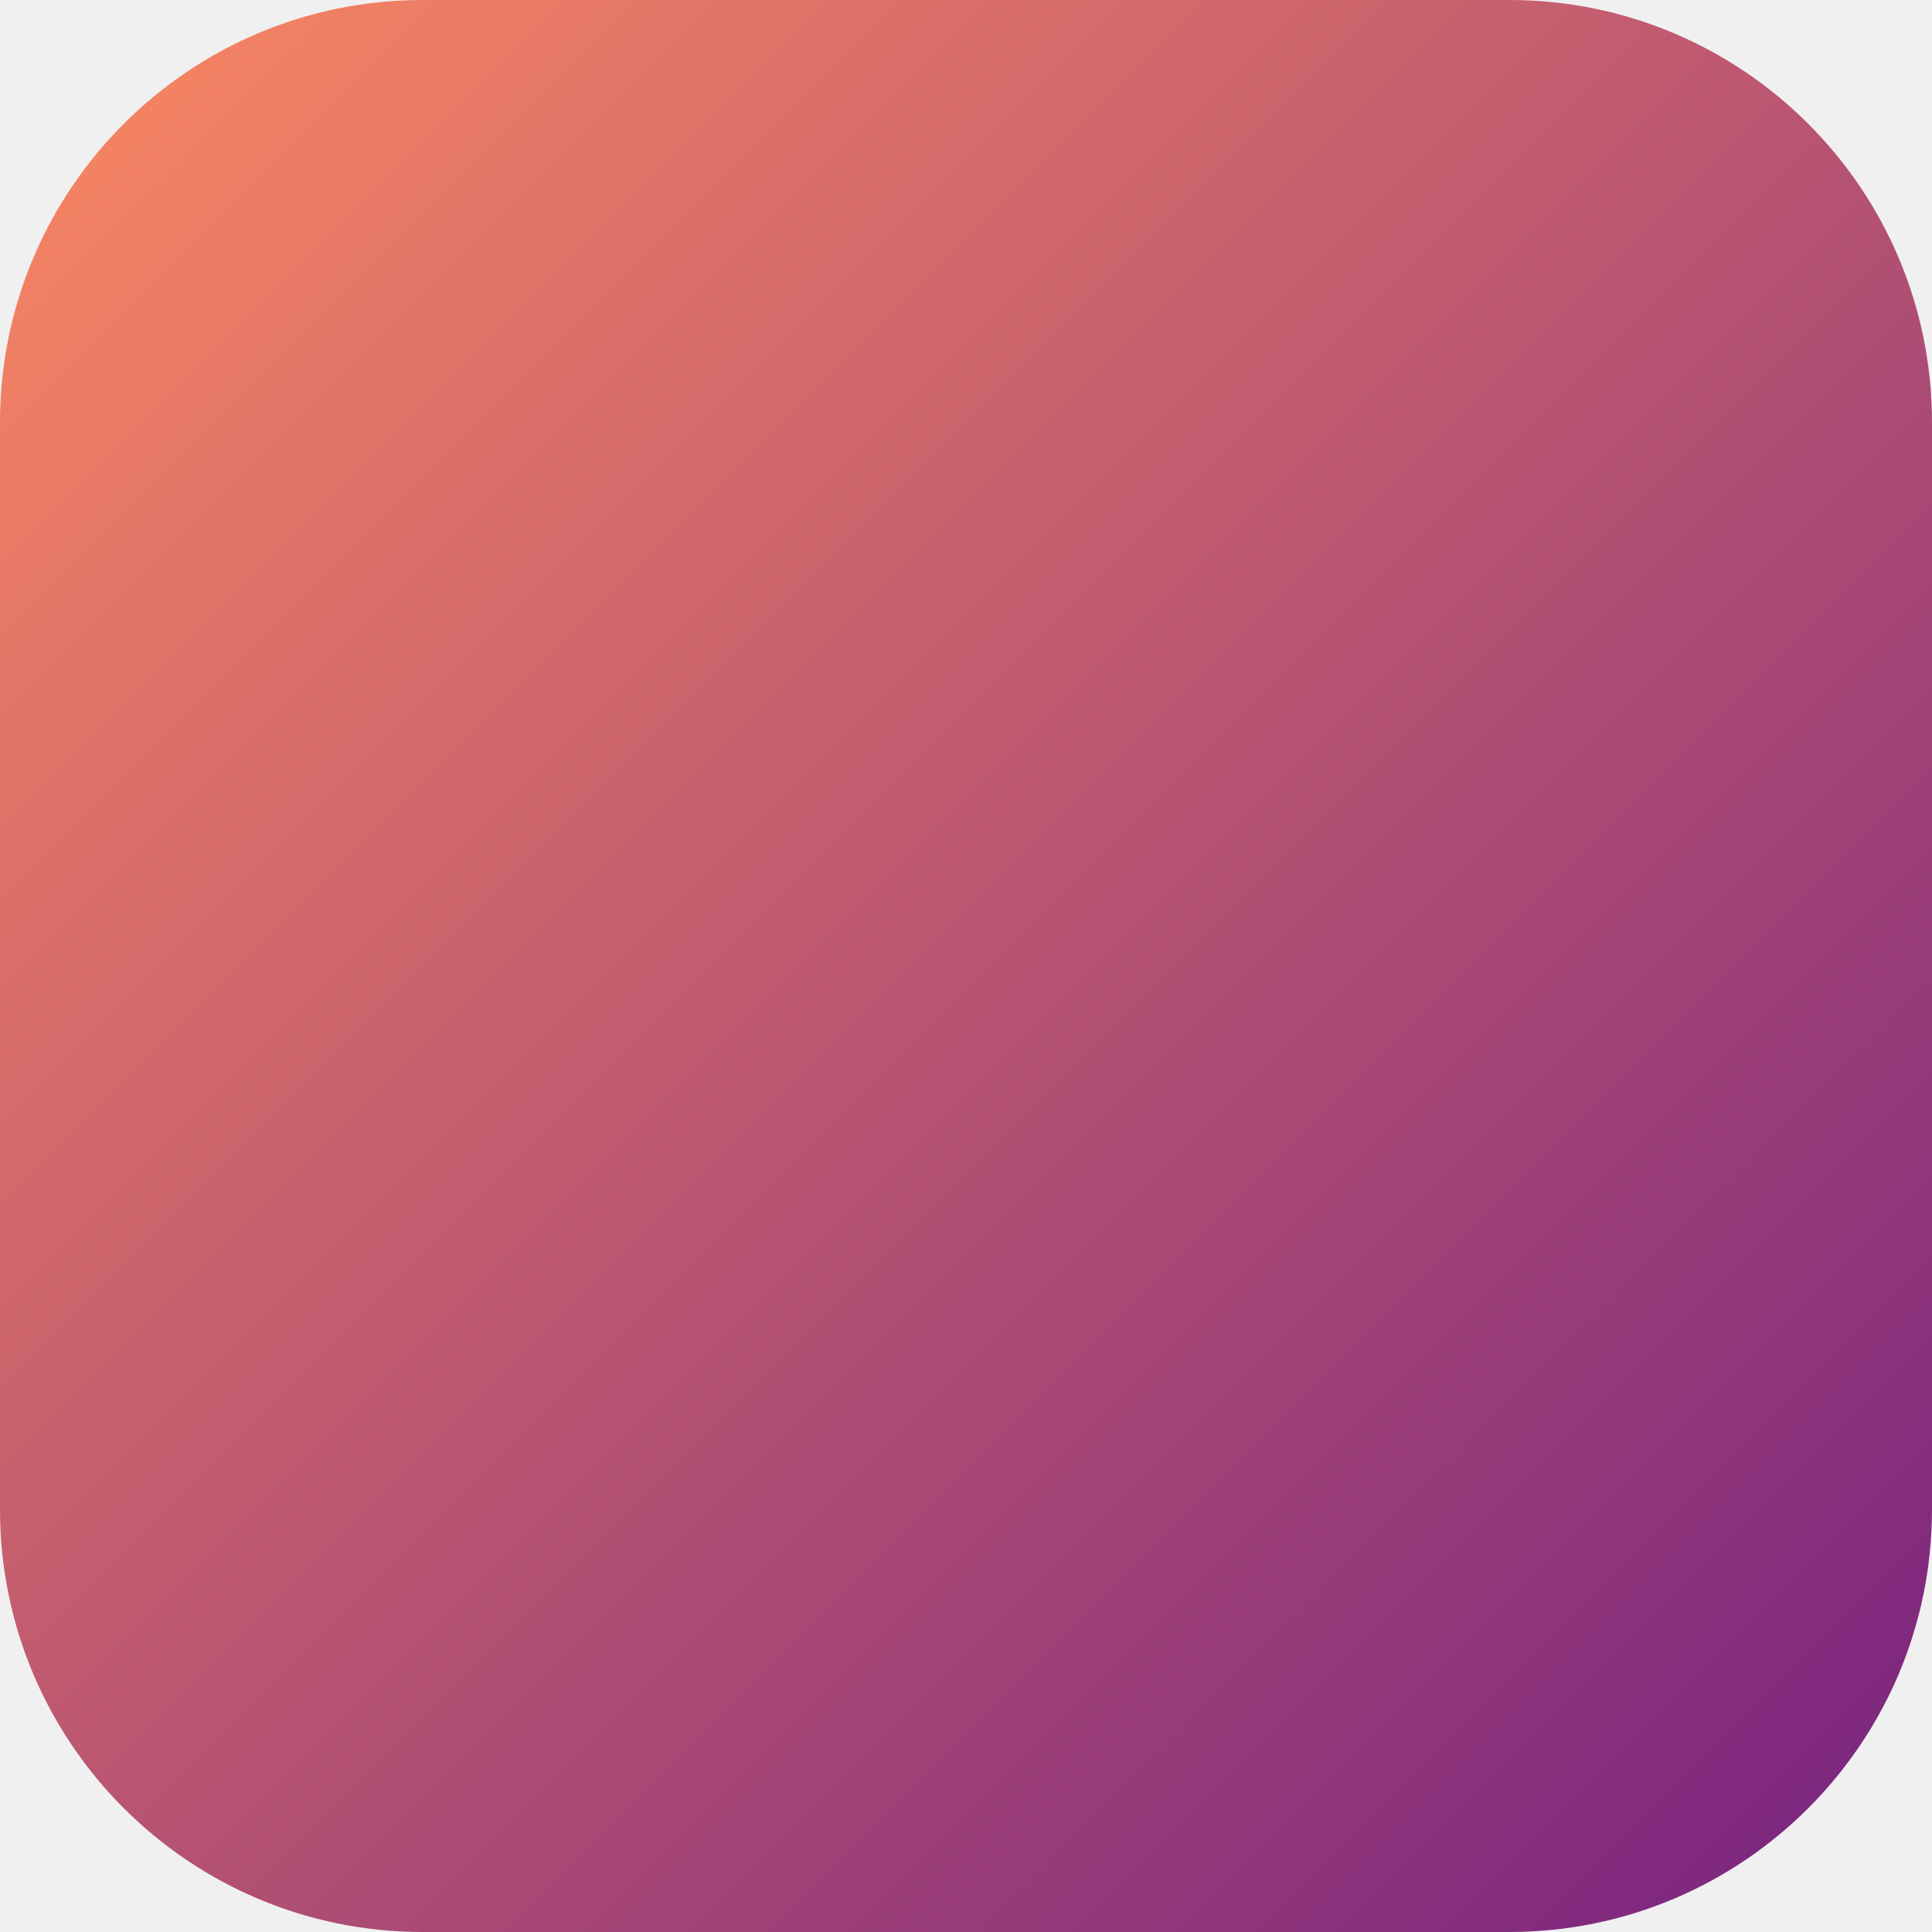
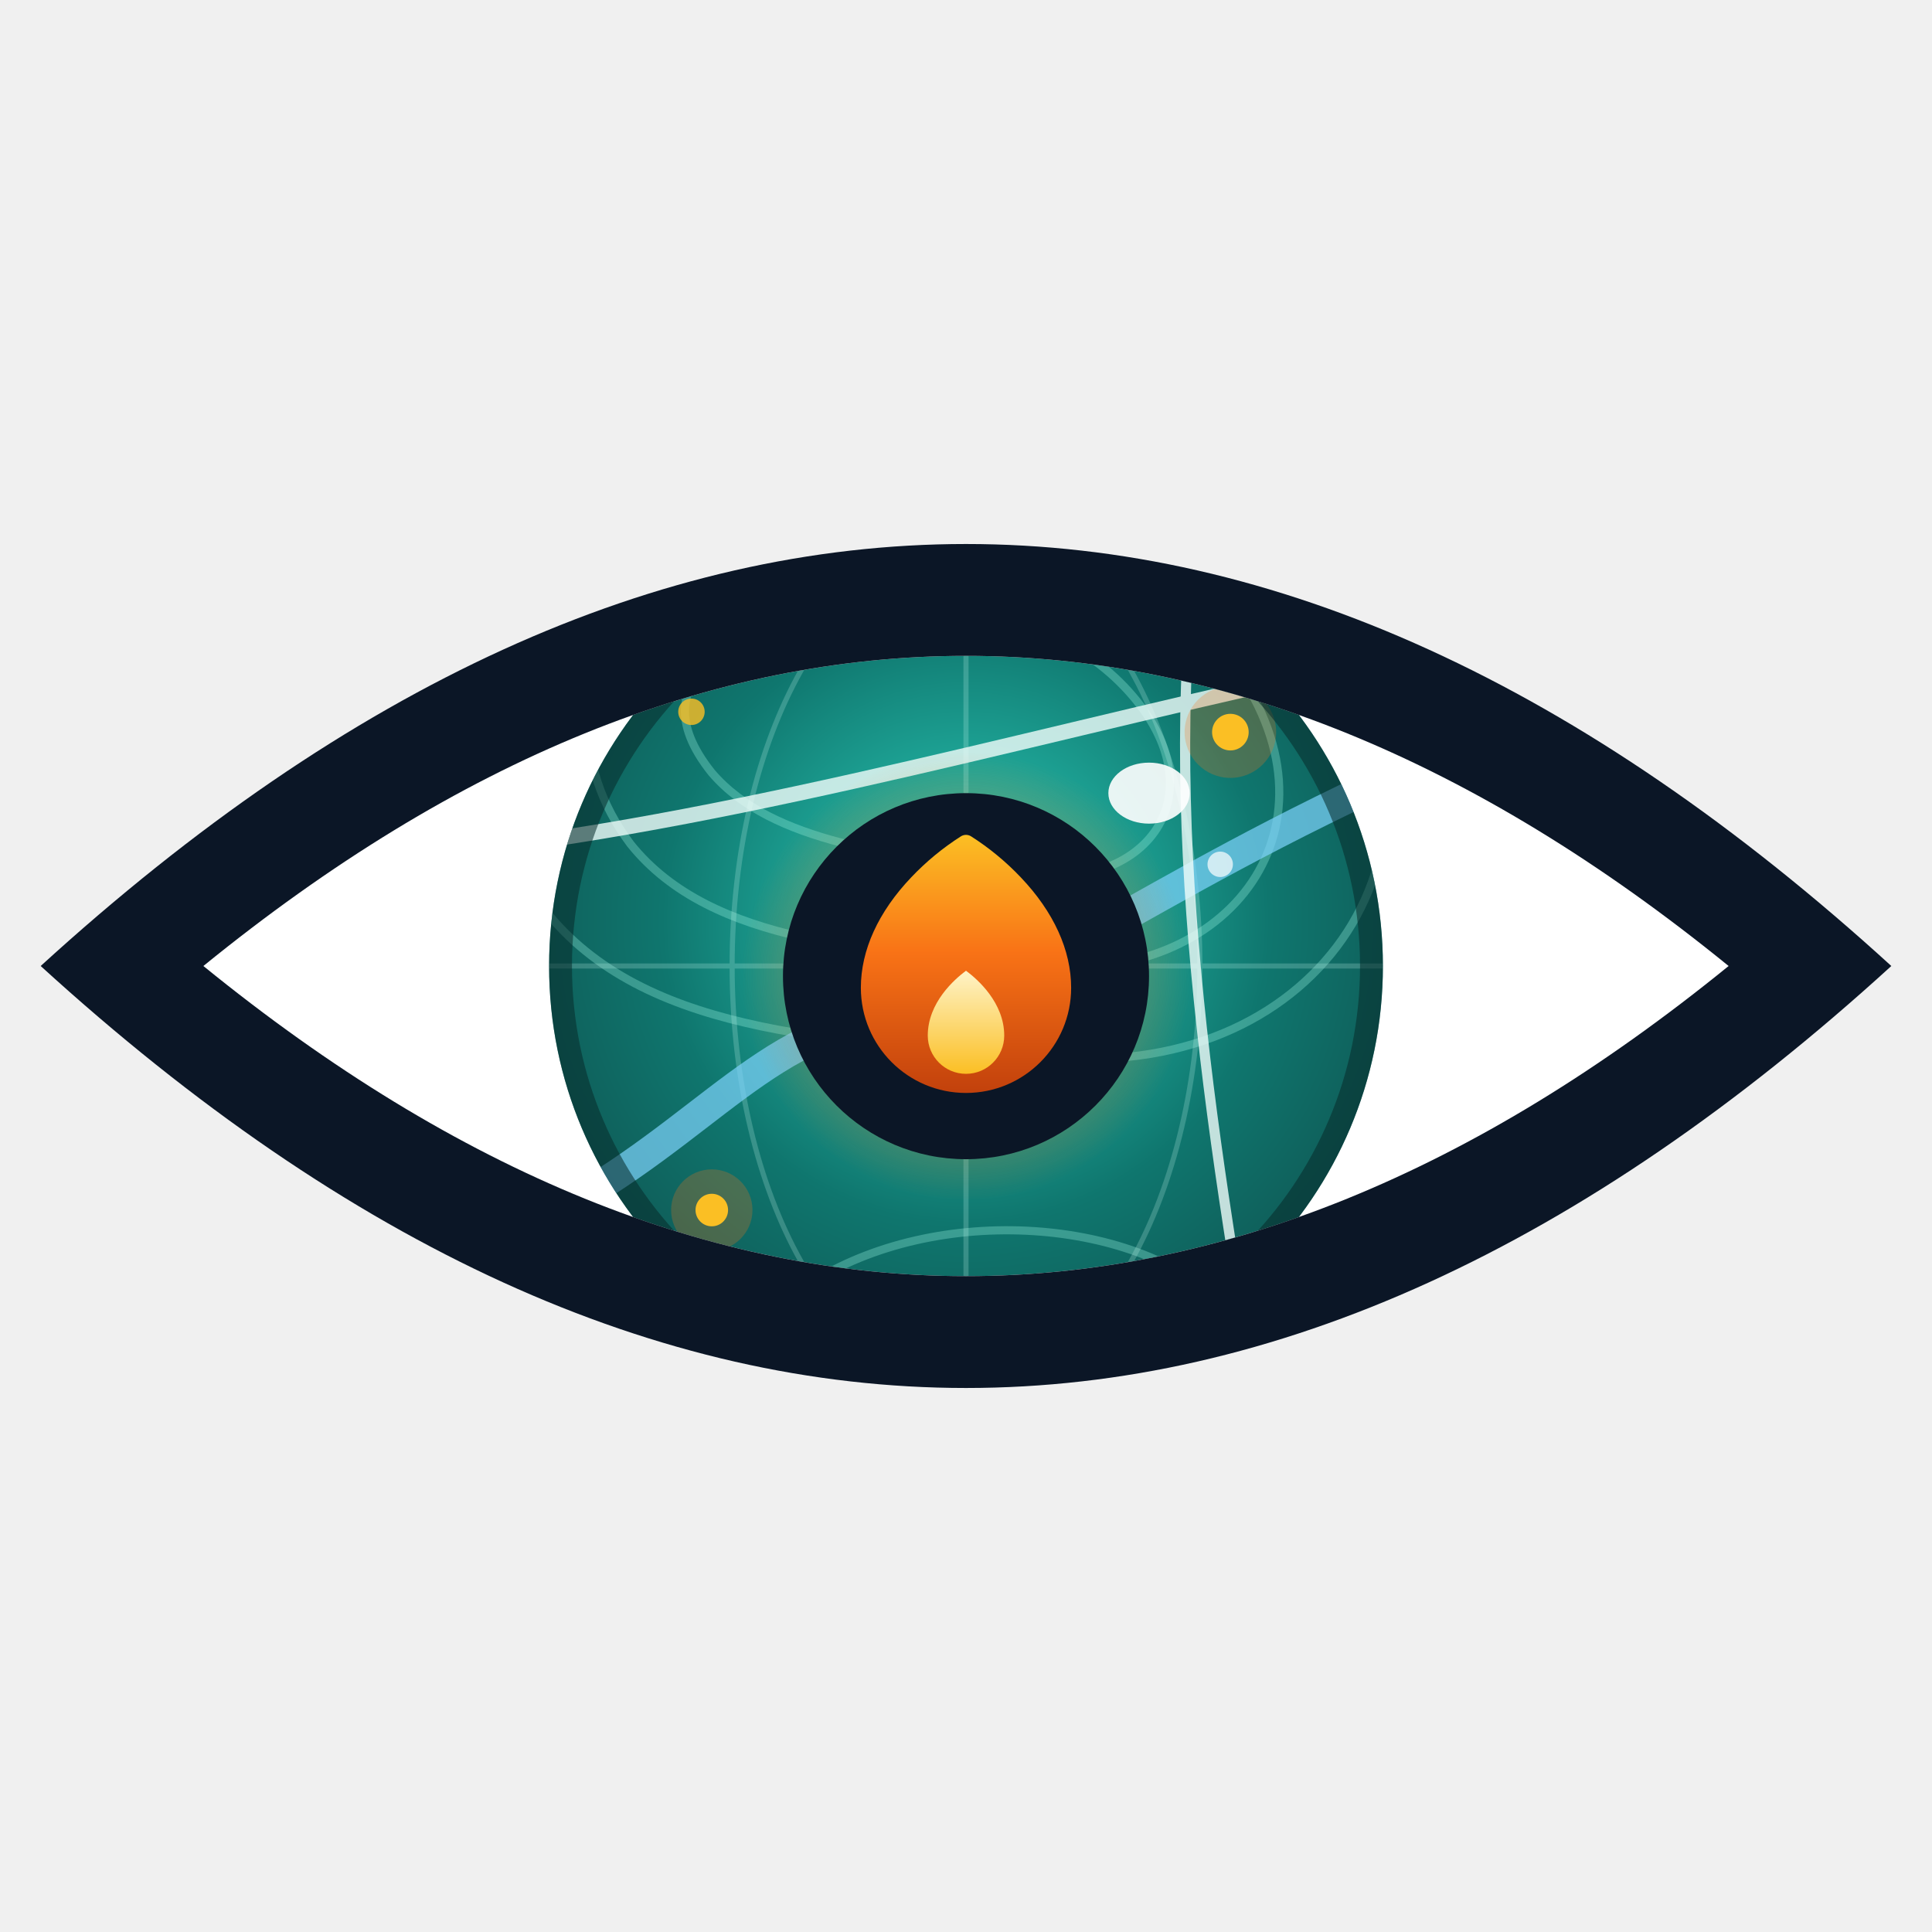
- <svg xmlns="http://www.w3.org/2000/svg" viewBox="0 0 32 32">
+ <svg xmlns="http://www.w3.org/2000/svg" viewBox="0 -50 380 380">
  <defs>
-     <linearGradient id="g" x1="0" y1="0" x2="1" y2="1">
-       <stop offset="0" stop-color="#fc8961" />
-       <stop offset="1" stop-color="#752181" />
+     <radialGradient id="firewatcher-logo-horizontal-compacto-irisG" cx="50%" cy="45%" r="60%">
+       <stop offset="0" stop-color="#2DD4BF" />
+       <stop offset="0.55" stop-color="#0F766E" />
+       <stop offset="1" stop-color="#0F4C4A" />
+     </radialGradient>
+     <linearGradient id="firewatcher-logo-horizontal-compacto-flameG" x1="0" y1="1" x2="0" y2="0">
+       <stop offset="0" stop-color="#C2410C" />
+       <stop offset="0.55" stop-color="#F97316" />
+       <stop offset="1" stop-color="#FBBF24" />
    </linearGradient>
+     <linearGradient id="firewatcher-logo-horizontal-compacto-coreG" x1="0" y1="1" x2="0" y2="0">
+       <stop offset="0" stop-color="#FBBF24" />
+       <stop offset="1" stop-color="#FEF3C7" />
+     </linearGradient>
+     <radialGradient id="firewatcher-logo-horizontal-compacto-glowG" cx="50%" cy="50%" r="50%">
+       <stop offset="0.45" stop-color="#F97316" stop-opacity="0.45" />
+       <stop offset="1" stop-color="#F97316" stop-opacity="0" />
+     </radialGradient>
+     <clipPath id="firewatcher-logo-horizontal-compacto-eyeIn">
+       <path d="M50 200 Q200 78 350 200 Q200 322 50 200 Z" />
+     </clipPath>
+     <clipPath id="firewatcher-logo-horizontal-compacto-irisC">
+       <circle cx="200" cy="200" r="82" />
+     </clipPath>
  </defs>
-   <rect width="32" height="32" rx="7" fill="url(#g)" />
+   <style>@media (prefers-color-scheme: dark) { #eye-outline { fill: #E2E8F0; } }</style>
+   <g transform="translate(0.00 0.00) scale(1) translate(-10 -60)">
+     <path d="M50 200 Q200 78 350 200 Q200 322 50 200 Z" fill="#FFFFFF" />
+     <g clip-path="url(#firewatcher-logo-horizontal-compacto-eyeIn)">
+       <g clip-path="url(#firewatcher-logo-horizontal-compacto-irisC)">
+         <rect x="110" y="110" width="180" height="180" fill="url(#firewatcher-logo-horizontal-compacto-irisG)" />
+         <g fill="none" stroke="#99F6E4" stroke-width="1.6" opacity="0.32">
+           <path d="M150 140 C175 122 214 126 232 146 C250 166 236 186 210 182 C186 178 162 176 150 162 C142 152 144 145 150 140 Z" />
+           <path d="M134 132 C168 104 228 110 252 140 C276 172 252 204 214 200 C182 197 150 196 134 176 C122 160 124 142 134 132 Z" />
+           <path d="M118 124 C160 86 240 94 272 134 C300 176 270 222 218 218 C176 215 138 214 118 190 C102 170 104 138 118 124 Z" />
+           <path d="M170 262 C196 246 236 250 252 268" />
+           <path d="M150 280 C190 256 250 262 276 286" />
+         </g>
+         <g fill="none" stroke="#CCFBF1" stroke-width="1" opacity="0.22">
+           <path d="M110 200 H290" />
+           <path d="M200 110 V290" />
+           <ellipse cx="200" cy="200" rx="46" ry="82" />
+         </g>
+         <path d="M112 252 C146 236 158 214 184 210 C212 206 232 186 290 160" fill="none" stroke="#7DD3FC" stroke-width="6" stroke-linecap="round" opacity="0.7" />
+         <g fill="none" stroke="#F0FDFA" stroke-linecap="round" opacity="0.8">
+           <path d="M112 176 C170 168 230 150 290 138" stroke-width="3" />
+           <path d="M246 112 C238 170 248 232 258 290" stroke-width="2" />
+         </g>
+         <g>
+           <circle cx="252" cy="154" r="9" fill="#F97316" opacity="0.25" />
+           <circle cx="252" cy="154" r="3.6" fill="#FBBF24" />
+           <circle cx="150" cy="248" r="8" fill="#F97316" opacity="0.25" />
+           <circle cx="150" cy="248" r="3.2" fill="#FBBF24" />
+           <circle cx="146" cy="150" r="2.6" fill="#FBBF24" opacity="0.8" />
+         </g>
+         <circle cx="200" cy="200" r="80" fill="none" stroke="#062A2A" stroke-width="5" opacity="0.55" />
+       </g>
+       <circle cx="200" cy="202" r="44" fill="url(#firewatcher-logo-horizontal-compacto-glowG)" />
+       <circle cx="200" cy="202" r="36" fill="#0B1626" />
+       <g transform="translate(200 201) scale(0.235) translate(-128 -130)">
+         <path fill="url(#firewatcher-logo-horizontal-compacto-flameG)" d="M173.79 51.48a221.3 221.3 0 0 0-41.67-34.34a8 8 0 0 0-8.24 0a221.3 221.3 0 0 0-41.67 34.34C54.59 80.48 40 112.47 40 144a88 88 0 0 0 176 0c0-31.530-14.59-63.52-42.21-92.52Z" />
+         <path fill="url(#firewatcher-logo-horizontal-compacto-coreG)" d="M96 184c0-27.67 22.53-47.28 32-54.3c9.48 7 32 26.63 32 54.3a32 32 0 0 1-64 0Z" />
+       </g>
+       <ellipse cx="236" cy="166" rx="8" ry="6" fill="#FFFFFF" opacity="0.9" />
+       <circle cx="250" cy="180" r="2.5" fill="#FFFFFF" opacity="0.7" />
+     </g>
+     <path fill-rule="evenodd" fill="#0B1626" d="M18 200 Q200 34 382 200 Q200 366 18 200 Z M50 200 Q200 78 350 200 Q200 322 50 200 Z" id="eye-outline" />
+   </g>
</svg>
